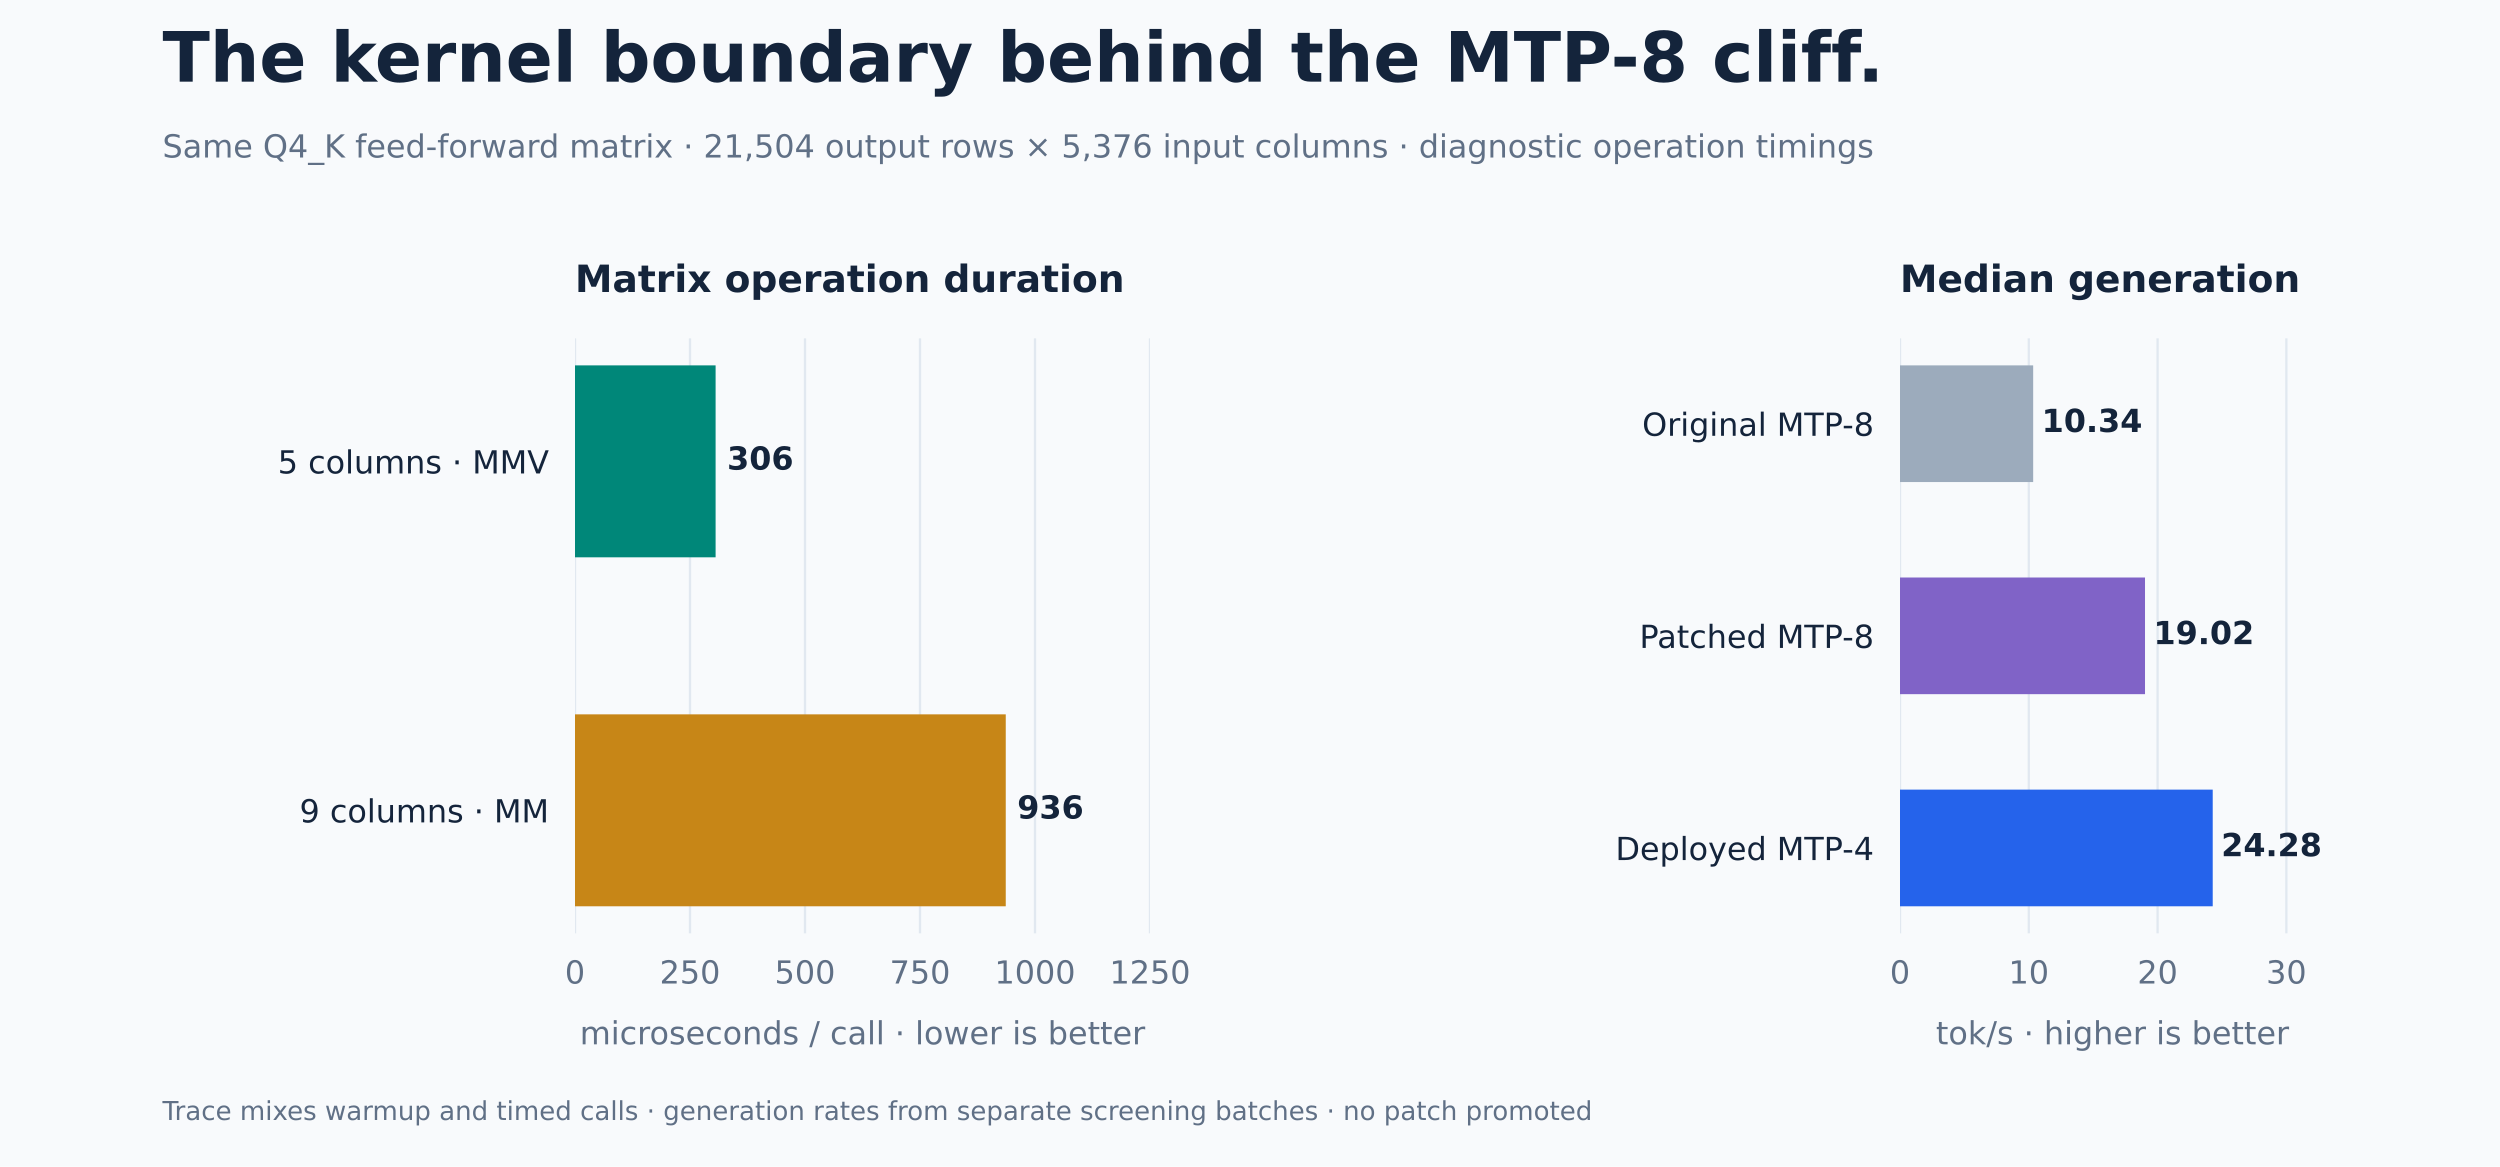
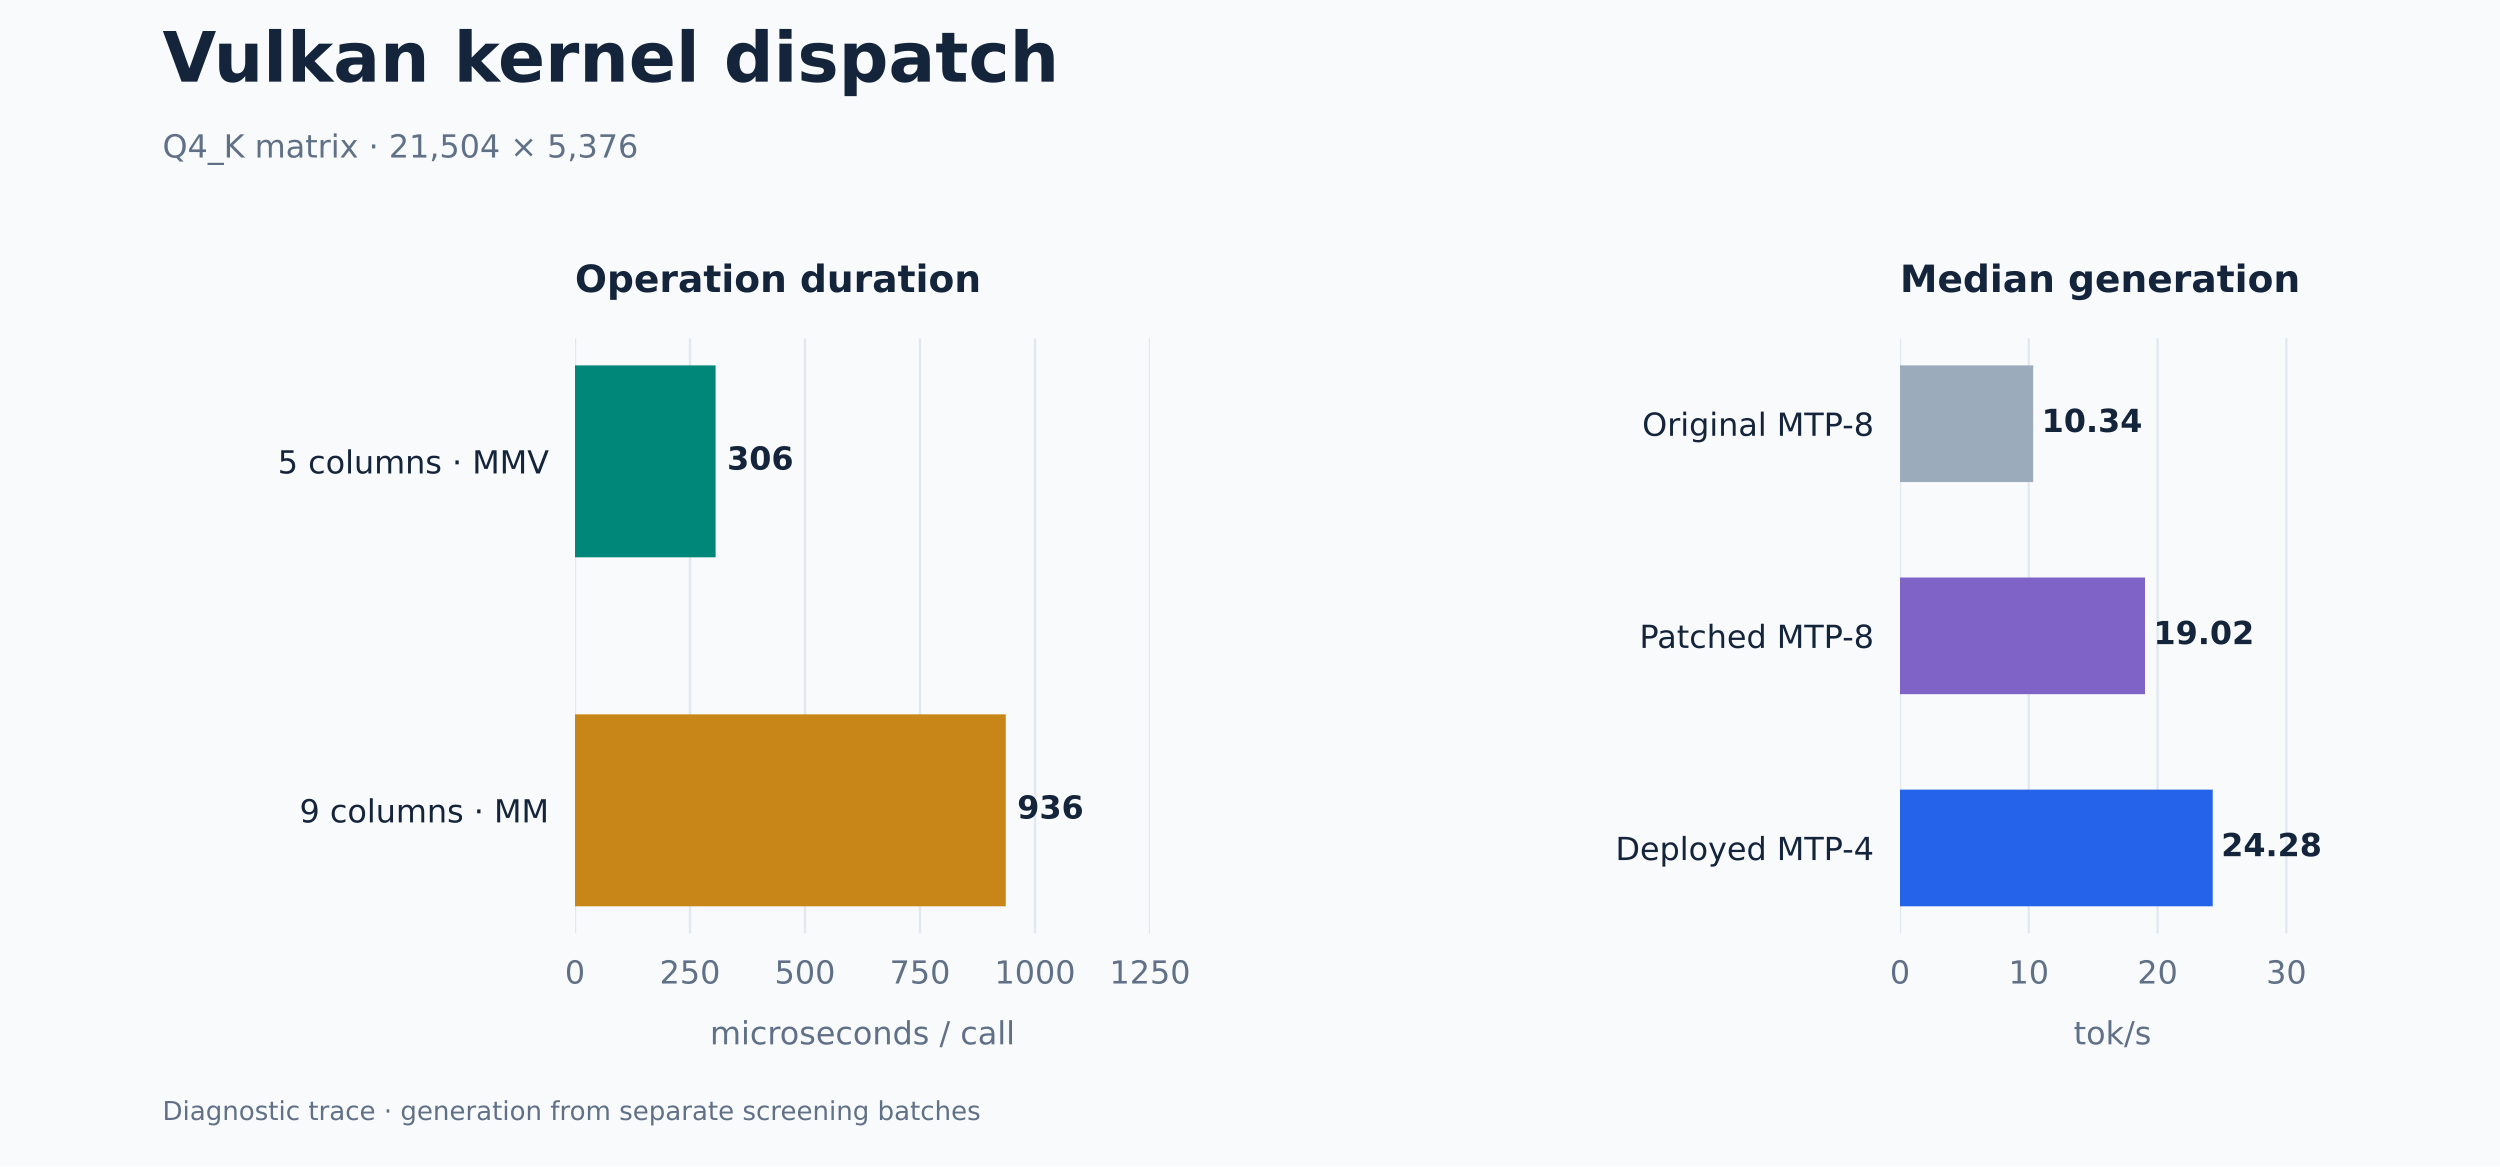
<svg xmlns="http://www.w3.org/2000/svg" width="864pt" height="403.2pt" viewBox="0 0 864 403.2" version="1.1">
  <defs>
    <style type="text/css">*{stroke-linejoin: round; stroke-linecap: butt}</style>
  </defs>
  <g id="figure_1">
    <g id="patch_1">
      <path d="M 0 403.2 L 864 403.2 L 864 0 L 0 0 z " style="fill: #f8fafc" />
    </g>
    <g id="axes_1">
      <g id="patch_2">
        <path d="M 198.72 322.56 L 397.44 322.56 L 397.44 116.928 L 198.72 116.928 z " style="fill: #f8fafc" />
      </g>
      <g id="matplotlib.axis_1">
        <g id="xtick_1">
          <g id="line2d_1">
            <path d="M 198.72 322.56 L 198.72 116.928 " clip-path="url(#p5f66ed2460)" style="fill: none; stroke: #e1e8f0; stroke-width: 0.8; stroke-linecap: square" />
          </g>
          <g id="line2d_2" />
          <g id="text_1">
            <text style="font-size: 11px; font-family: 'DejaVu Sans'; text-anchor: middle; fill: #607086" x="198.72" y="339.917" transform="rotate(-0 198.72 339.9174)">0</text>
          </g>
        </g>
        <g id="xtick_2">
          <g id="line2d_3">
            <path d="M 238.464 322.56 L 238.464 116.928 " clip-path="url(#p5f66ed2460)" style="fill: none; stroke: #e1e8f0; stroke-width: 0.8; stroke-linecap: square" />
          </g>
          <g id="line2d_4" />
          <g id="text_2">
            <text style="font-size: 11px; font-family: 'DejaVu Sans'; text-anchor: middle; fill: #607086" x="238.464" y="339.917" transform="rotate(-0 238.464 339.9174)">250</text>
          </g>
        </g>
        <g id="xtick_3">
          <g id="line2d_5">
            <path d="M 278.208 322.56 L 278.208 116.928 " clip-path="url(#p5f66ed2460)" style="fill: none; stroke: #e1e8f0; stroke-width: 0.8; stroke-linecap: square" />
          </g>
          <g id="line2d_6" />
          <g id="text_3">
            <text style="font-size: 11px; font-family: 'DejaVu Sans'; text-anchor: middle; fill: #607086" x="278.208" y="339.917" transform="rotate(-0 278.208 339.9174)">500</text>
          </g>
        </g>
        <g id="xtick_4">
          <g id="line2d_7">
            <path d="M 317.952 322.56 L 317.952 116.928 " clip-path="url(#p5f66ed2460)" style="fill: none; stroke: #e1e8f0; stroke-width: 0.8; stroke-linecap: square" />
          </g>
          <g id="line2d_8" />
          <g id="text_4">
            <text style="font-size: 11px; font-family: 'DejaVu Sans'; text-anchor: middle; fill: #607086" x="317.952" y="339.917" transform="rotate(-0 317.952 339.9174)">750</text>
          </g>
        </g>
        <g id="xtick_5">
          <g id="line2d_9">
            <path d="M 357.696 322.56 L 357.696 116.928 " clip-path="url(#p5f66ed2460)" style="fill: none; stroke: #e1e8f0; stroke-width: 0.8; stroke-linecap: square" />
          </g>
          <g id="line2d_10" />
          <g id="text_5">
            <text style="font-size: 11px; font-family: 'DejaVu Sans'; text-anchor: middle; fill: #607086" x="357.696" y="339.917" transform="rotate(-0 357.696 339.9174)">1000</text>
          </g>
        </g>
        <g id="xtick_6">
          <g id="line2d_11">
            <path d="M 397.44 322.56 L 397.44 116.928 " clip-path="url(#p5f66ed2460)" style="fill: none; stroke: #e1e8f0; stroke-width: 0.8; stroke-linecap: square" />
          </g>
          <g id="line2d_12" />
          <g id="text_6">
            <text style="font-size: 11px; font-family: 'DejaVu Sans'; text-anchor: middle; fill: #607086" x="397.44" y="339.917" transform="rotate(-0 397.44 339.9174)">1250</text>
          </g>
        </g>
        <g id="text_7">
-           <text style="font-size: 11px; font-family: 'DejaVu Sans'; text-anchor: middle; fill: #607086" x="298.08" y="360.918" transform="rotate(-0 298.08 360.9183)">microseconds / call · lower is better</text>
+           <text style="font-size: 11px; font-family: 'DejaVu Sans'; text-anchor: middle; fill: #607086" x="298.08" y="360.918" transform="rotate(-0 298.08 360.9183)">microseconds / call</text>
        </g>
      </g>
      <g id="matplotlib.axis_2">
        <g id="ytick_1">
          <g id="line2d_13" />
          <g id="text_8">
            <text style="font-size: 11px; font-family: 'DejaVu Sans'; text-anchor: end; fill: #14243b" x="189.72" y="163.621" transform="rotate(-0 189.72 163.6205)">5 columns · MMV</text>
          </g>
        </g>
        <g id="ytick_2">
          <g id="line2d_14" />
          <g id="text_9">
            <text style="font-size: 11px; font-family: 'DejaVu Sans'; text-anchor: end; fill: #14243b" x="189.72" y="284.226" transform="rotate(-0 189.72 284.2258)">9 columns · MM</text>
          </g>
        </g>
      </g>
      <g id="patch_3">
        <path d="M 198.72 126.275 L 247.312 126.275 L 247.312 192.608 L 198.72 192.608 z " clip-path="url(#p5f66ed2460)" style="fill: #008779" />
      </g>
      <g id="patch_4">
        <path d="M 198.72 246.88 L 347.587 246.88 L 347.587 313.213 L 198.72 313.213 z " clip-path="url(#p5f66ed2460)" style="fill: #c78617" />
      </g>
      <g id="text_10">
        <text style="font-weight: 700; font-size: 11px; font-family: 'DejaVu Sans'; text-anchor: start; fill: #14243b" x="251.287" y="162.299" transform="rotate(-0 251.2868 162.2988)">306</text>
      </g>
      <g id="text_11">
        <text style="font-weight: 700; font-size: 11px; font-family: 'DejaVu Sans'; text-anchor: start; fill: #14243b" x="351.561" y="282.904" transform="rotate(-0 351.561 282.9041)">936</text>
      </g>
      <g id="text_12">
-         <text style="font-weight: 700; font-size: 13px; font-family: 'DejaVu Sans'; text-anchor: start; fill: #14243b" x="198.72" y="100.928" transform="rotate(-0 198.72 100.928)">Matrix operation duration</text>
+         <text style="font-weight: 700; font-size: 13px; font-family: 'DejaVu Sans'; text-anchor: start; fill: #14243b" x="198.72" y="100.928" transform="rotate(-0 198.72 100.928)">Operation duration</text>
      </g>
    </g>
    <g id="axes_2">
      <g id="patch_5">
        <path d="M 656.64 322.56 L 803.52 322.56 L 803.52 116.928 L 656.64 116.928 z " style="fill: #f8fafc" />
      </g>
      <g id="matplotlib.axis_3">
        <g id="xtick_7">
          <g id="line2d_15">
            <path d="M 656.64 322.56 L 656.64 116.928 " clip-path="url(#p6326de0384)" style="fill: none; stroke: #e1e8f0; stroke-width: 0.8; stroke-linecap: square" />
          </g>
          <g id="line2d_16" />
          <g id="text_13">
            <text style="font-size: 11px; font-family: 'DejaVu Sans'; text-anchor: middle; fill: #607086" x="656.64" y="339.917" transform="rotate(-0 656.64 339.9174)">0</text>
          </g>
        </g>
        <g id="xtick_8">
          <g id="line2d_17">
            <path d="M 701.149 322.56 L 701.149 116.928 " clip-path="url(#p6326de0384)" style="fill: none; stroke: #e1e8f0; stroke-width: 0.8; stroke-linecap: square" />
          </g>
          <g id="line2d_18" />
          <g id="text_14">
            <text style="font-size: 11px; font-family: 'DejaVu Sans'; text-anchor: middle; fill: #607086" x="701.149" y="339.917" transform="rotate(-0 701.1491 339.9174)">10</text>
          </g>
        </g>
        <g id="xtick_9">
          <g id="line2d_19">
            <path d="M 745.658 322.56 L 745.658 116.928 " clip-path="url(#p6326de0384)" style="fill: none; stroke: #e1e8f0; stroke-width: 0.8; stroke-linecap: square" />
          </g>
          <g id="line2d_20" />
          <g id="text_15">
            <text style="font-size: 11px; font-family: 'DejaVu Sans'; text-anchor: middle; fill: #607086" x="745.658" y="339.917" transform="rotate(-0 745.6582 339.9174)">20</text>
          </g>
        </g>
        <g id="xtick_10">
          <g id="line2d_21">
            <path d="M 790.167 322.56 L 790.167 116.928 " clip-path="url(#p6326de0384)" style="fill: none; stroke: #e1e8f0; stroke-width: 0.8; stroke-linecap: square" />
          </g>
          <g id="line2d_22" />
          <g id="text_16">
            <text style="font-size: 11px; font-family: 'DejaVu Sans'; text-anchor: middle; fill: #607086" x="790.167" y="339.917" transform="rotate(-0 790.1673 339.9174)">30</text>
          </g>
        </g>
        <g id="text_17">
-           <text style="font-size: 11px; font-family: 'DejaVu Sans'; text-anchor: middle; fill: #607086" x="730.08" y="360.918" transform="rotate(-0 730.08 360.9183)">tok/s · higher is better</text>
+           <text style="font-size: 11px; font-family: 'DejaVu Sans'; text-anchor: middle; fill: #607086" x="730.08" y="360.918" transform="rotate(-0 730.08 360.9183)">tok/s</text>
        </g>
      </g>
      <g id="matplotlib.axis_4">
        <g id="ytick_3">
          <g id="line2d_23" />
          <g id="text_18">
            <text style="font-size: 11px; font-family: 'DejaVu Sans'; text-anchor: end; fill: #14243b" x="647.64" y="150.614" transform="rotate(-0 647.64 150.614)">Original MTP-8</text>
          </g>
        </g>
        <g id="ytick_4">
          <g id="line2d_24" />
          <g id="text_19">
            <text style="font-size: 11px; font-family: 'DejaVu Sans'; text-anchor: end; fill: #14243b" x="647.64" y="223.923" transform="rotate(-0 647.64 223.9231)">Patched MTP-8</text>
          </g>
        </g>
        <g id="ytick_5">
          <g id="line2d_25" />
          <g id="text_20">
            <text style="font-size: 11px; font-family: 'DejaVu Sans'; text-anchor: end; fill: #14243b" x="647.64" y="297.232" transform="rotate(-0 647.64 297.2322)">Deployed MTP-4</text>
          </g>
        </g>
      </g>
      <g id="patch_6">
        <path d="M 656.64 126.275 L 702.666 126.275 L 702.666 166.595 L 656.64 166.595 z " clip-path="url(#p6326de0384)" style="fill: #9cabbc" />
      </g>
      <g id="patch_7">
        <path d="M 656.64 199.584 L 741.316 199.584 L 741.316 239.904 L 656.64 239.904 z " clip-path="url(#p6326de0384)" style="fill: #8063c7" />
      </g>
      <g id="patch_8">
        <path d="M 656.64 272.893 L 764.717 272.893 L 764.717 313.213 L 656.64 313.213 z " clip-path="url(#p6326de0384)" style="fill: #2563eb" />
      </g>
      <g id="text_21">
        <text style="font-weight: 700; font-size: 11px; font-family: 'DejaVu Sans'; text-anchor: start; fill: #14243b" x="705.603" y="149.292" transform="rotate(-0 705.6031 149.2923)">10.34</text>
      </g>
      <g id="text_22">
        <text style="font-weight: 700; font-size: 11px; font-family: 'DejaVu Sans'; text-anchor: start; fill: #14243b" x="744.254" y="222.601" transform="rotate(-0 744.2539 222.6014)">19.02</text>
      </g>
      <g id="text_23">
        <text style="font-weight: 700; font-size: 11px; font-family: 'DejaVu Sans'; text-anchor: start; fill: #14243b" x="767.654" y="295.911" transform="rotate(-0 767.6542 295.9105)">24.28</text>
      </g>
      <g id="text_24">
        <text style="font-weight: 700; font-size: 13px; font-family: 'DejaVu Sans'; text-anchor: start; fill: #14243b" x="656.64" y="100.928" transform="rotate(-0 656.64 100.928)">Median generation</text>
      </g>
    </g>
    <g id="text_25">
-       <text style="font-weight: 700; font-size: 24px; font-family: 'DejaVu Sans'; text-anchor: start; fill: #14243b" x="56.16" y="28.224" transform="rotate(-0 56.16 28.224)">The kernel boundary behind the MTP-8 cliff.</text>
+       <text style="font-weight: 700; font-size: 24px; font-family: 'DejaVu Sans'; text-anchor: start; fill: #14243b" x="56.16" y="28.224" transform="rotate(-0 56.16 28.224)">Vulkan kernel dispatch</text>
    </g>
    <g id="text_26">
-       <text style="font-size: 11px; font-family: 'DejaVu Sans'; text-anchor: start; fill: #607086" x="56.16" y="54.432" transform="rotate(-0 56.16 54.432)">Same Q4_K feed-forward matrix · 21,504 output rows × 5,376 input columns · diagnostic operation timings</text>
+       <text style="font-size: 11px; font-family: 'DejaVu Sans'; text-anchor: start; fill: #607086" x="56.16" y="54.432" transform="rotate(-0 56.16 54.432)">Q4_K matrix · 21,504 × 5,376</text>
    </g>
    <g id="text_27">
-       <text style="font-size: 9px; font-family: 'DejaVu Sans'; text-anchor: start; fill: #607086" x="56.16" y="387.072" transform="rotate(-0 56.16 387.072)">Trace mixes warmup and timed calls · generation rates from separate screening batches · no patch promoted</text>
+       <text style="font-size: 9px; font-family: 'DejaVu Sans'; text-anchor: start; fill: #607086" x="56.16" y="387.072" transform="rotate(-0 56.16 387.072)">Diagnostic trace · generation from separate screening batches</text>
    </g>
  </g>
  <defs>
    <clipPath id="p5f66ed2460">
      <rect x="198.72" y="116.928" width="198.72" height="205.632" />
    </clipPath>
    <clipPath id="p6326de0384">
      <rect x="656.64" y="116.928" width="146.88" height="205.632" />
    </clipPath>
  </defs>
</svg>
